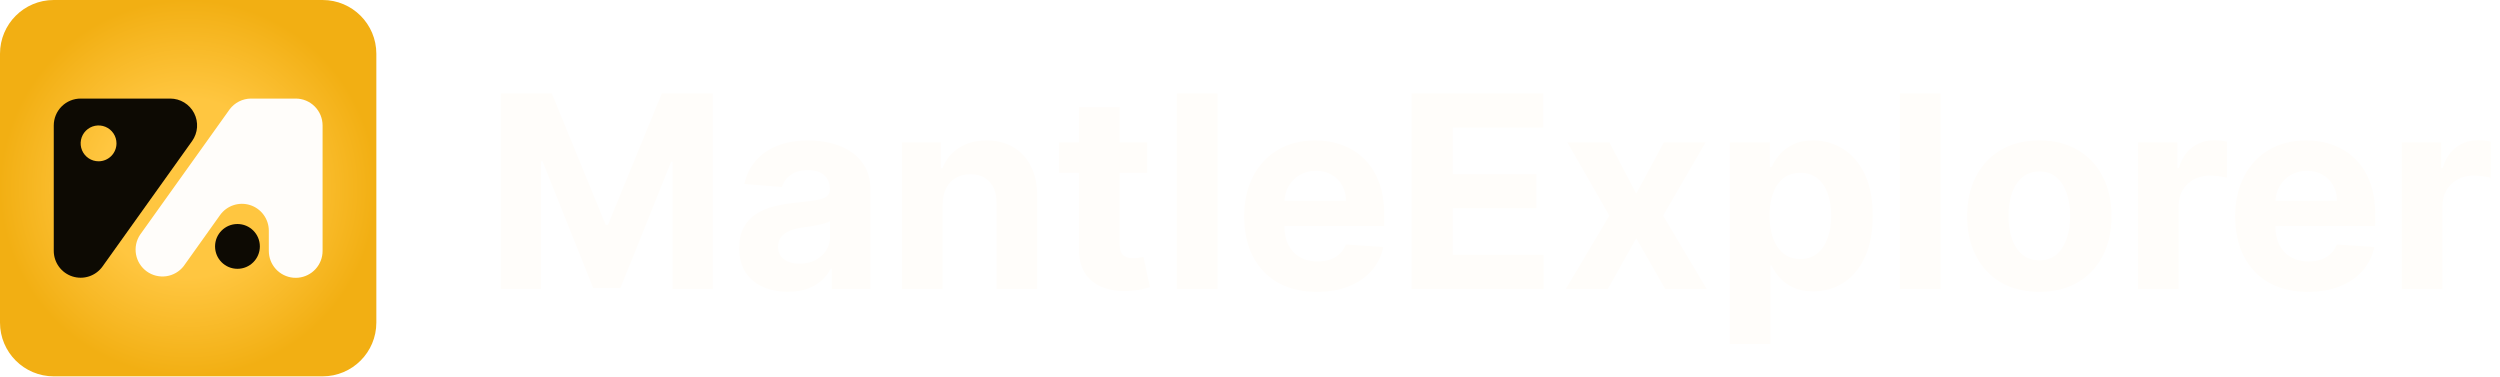
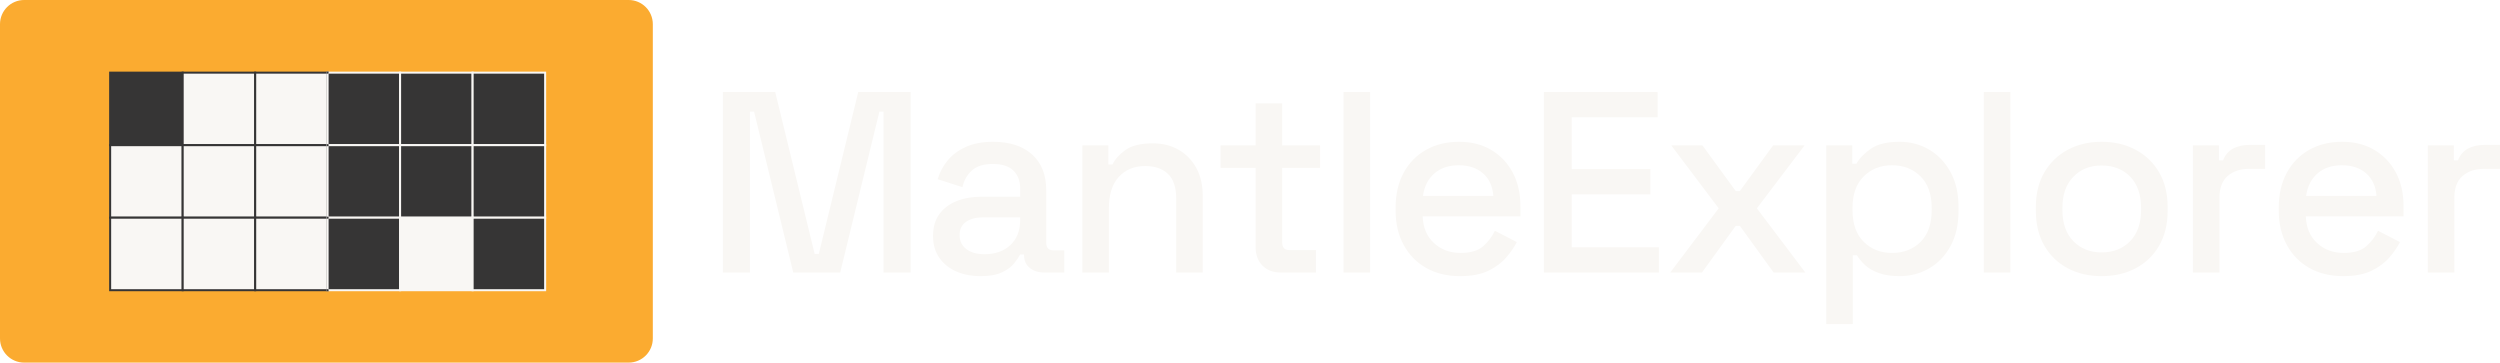
- <svg xmlns="http://www.w3.org/2000/svg" width="372" height="56" viewBox="0 0 372 56" fill="none">
-   <path d="M48 0H8C3.582 0 0 3.582 0 8V48C0 52.418 3.582 56 8 56H48C52.418 56 56 52.418 56 48V8C56 3.582 52.418 0 48 0Z" fill="url(#paint0_radial_6864_76856)" />
-   <path d="M25.333 14.667H12C10.939 14.667 9.922 15.088 9.172 15.839C8.421 16.589 8 17.606 8 18.667V37.334C8.002 38.18 8.272 39.005 8.771 39.688C9.271 40.371 9.975 40.878 10.781 41.136C11.588 41.394 12.455 41.39 13.259 41.123C14.062 40.857 14.761 40.342 15.253 39.654L28.587 20.987C29.012 20.389 29.265 19.686 29.318 18.953C29.37 18.221 29.221 17.489 28.885 16.836C28.549 16.184 28.04 15.636 27.413 15.253C26.787 14.871 26.067 14.668 25.333 14.667ZM14.667 24C14.139 24 13.624 23.844 13.185 23.551C12.747 23.258 12.405 22.841 12.203 22.354C12.001 21.867 11.948 21.331 12.051 20.813C12.154 20.296 12.408 19.821 12.781 19.448C13.154 19.075 13.629 18.821 14.146 18.718C14.664 18.615 15.2 18.668 15.687 18.87C16.174 19.072 16.591 19.414 16.884 19.852C17.177 20.291 17.333 20.806 17.333 21.334C17.333 22.041 17.052 22.719 16.552 23.219C16.052 23.719 15.374 24 14.667 24Z" fill="#0D0A03" />
-   <path d="M35.333 39.999C37.174 39.999 38.667 38.507 38.667 36.666C38.667 34.825 37.174 33.333 35.333 33.333C33.492 33.333 32 34.825 32 36.666C32 38.507 33.492 39.999 35.333 39.999Z" fill="#0D0A03" />
-   <path d="M48 18.667V37.334C48.002 38.332 47.63 39.294 46.958 40.033C46.286 40.771 45.362 41.231 44.368 41.323C43.374 41.415 42.382 41.132 41.586 40.529C40.79 39.927 40.248 39.048 40.067 38.067C40.024 37.825 40.002 37.58 40 37.334V34.294C39.993 33.449 39.719 32.629 39.217 31.95C38.715 31.271 38.011 30.768 37.206 30.513C36.401 30.259 35.536 30.266 34.735 30.533C33.934 30.8 33.238 31.314 32.747 32L30.667 34.92L27.32 39.614C26.682 40.425 25.754 40.959 24.732 41.102C23.709 41.246 22.671 40.988 21.834 40.384C20.997 39.779 20.426 38.874 20.241 37.859C20.055 36.843 20.27 35.795 20.84 34.934L34.173 16.267C34.542 15.776 35.019 15.376 35.566 15.098C36.114 14.821 36.719 14.673 37.333 14.667H44C45.061 14.667 46.078 15.088 46.828 15.839C47.578 16.589 48 17.606 48 18.667Z" fill="#FFFDFA" />
-   <path d="M74.528 13.909H82.114L90.125 33.455H90.466L98.477 13.909H106.062V43H100.097V24.065H99.855L92.327 42.858H88.264L80.736 23.994H80.494V43H74.528V13.909ZM117.238 43.412C115.846 43.412 114.605 43.17 113.516 42.688C112.427 42.195 111.566 41.471 110.931 40.514C110.306 39.548 109.994 38.346 109.994 36.906C109.994 35.694 110.216 34.676 110.661 33.852C111.106 33.028 111.712 32.365 112.479 31.864C113.246 31.362 114.118 30.983 115.093 30.727C116.078 30.472 117.11 30.292 118.19 30.188C119.459 30.055 120.481 29.932 121.258 29.818C122.034 29.695 122.598 29.515 122.948 29.278C123.299 29.042 123.474 28.691 123.474 28.227V28.142C123.474 27.242 123.19 26.546 122.621 26.054C122.063 25.562 121.267 25.315 120.235 25.315C119.146 25.315 118.28 25.557 117.636 26.04C116.992 26.513 116.566 27.11 116.357 27.829L110.761 27.375C111.045 26.049 111.603 24.903 112.437 23.938C113.27 22.962 114.345 22.214 115.661 21.693C116.987 21.163 118.521 20.898 120.263 20.898C121.476 20.898 122.636 21.04 123.744 21.324C124.861 21.608 125.851 22.048 126.712 22.645C127.584 23.241 128.27 24.009 128.772 24.946C129.274 25.874 129.525 26.987 129.525 28.284V43H123.786V39.974H123.616C123.265 40.656 122.797 41.258 122.21 41.778C121.622 42.29 120.917 42.692 120.093 42.986C119.269 43.27 118.317 43.412 117.238 43.412ZM118.971 39.236C119.861 39.236 120.647 39.061 121.329 38.71C122.011 38.35 122.546 37.867 122.934 37.261C123.322 36.655 123.516 35.969 123.516 35.202V32.886C123.327 33.01 123.067 33.123 122.735 33.227C122.413 33.322 122.049 33.412 121.641 33.497C121.234 33.573 120.827 33.644 120.42 33.71C120.013 33.767 119.643 33.819 119.312 33.867C118.602 33.971 117.981 34.136 117.451 34.364C116.921 34.591 116.509 34.899 116.215 35.287C115.922 35.666 115.775 36.139 115.775 36.707C115.775 37.531 116.073 38.161 116.67 38.597C117.276 39.023 118.043 39.236 118.971 39.236ZM140.271 30.386V43H134.219V21.182H139.987V25.031H140.242C140.725 23.762 141.535 22.759 142.671 22.02C143.808 21.272 145.185 20.898 146.805 20.898C148.32 20.898 149.641 21.229 150.768 21.892C151.895 22.555 152.771 23.502 153.396 24.733C154.021 25.954 154.333 27.413 154.333 29.108V43H148.282V30.188C148.291 28.852 147.951 27.811 147.259 27.062C146.568 26.305 145.616 25.926 144.404 25.926C143.59 25.926 142.87 26.101 142.245 26.452C141.629 26.802 141.147 27.313 140.796 27.986C140.455 28.649 140.28 29.449 140.271 30.386ZM170.707 21.182V25.727H157.568V21.182H170.707ZM160.551 15.954H166.602V36.295C166.602 36.854 166.688 37.29 166.858 37.602C167.028 37.905 167.265 38.118 167.568 38.242C167.881 38.365 168.241 38.426 168.648 38.426C168.932 38.426 169.216 38.403 169.5 38.355C169.784 38.298 170.002 38.256 170.153 38.227L171.105 42.73C170.802 42.825 170.376 42.934 169.827 43.057C169.277 43.189 168.61 43.27 167.824 43.298C166.366 43.355 165.087 43.161 163.989 42.716C162.9 42.271 162.052 41.58 161.446 40.642C160.84 39.705 160.542 38.521 160.551 37.091V15.954ZM181.169 13.909V43H175.118V13.909H181.169ZM195.96 43.426C193.715 43.426 191.783 42.972 190.164 42.062C188.554 41.144 187.314 39.847 186.442 38.17C185.571 36.485 185.136 34.492 185.136 32.19C185.136 29.946 185.571 27.976 186.442 26.281C187.314 24.586 188.54 23.265 190.121 22.318C191.712 21.371 193.578 20.898 195.718 20.898C197.157 20.898 198.497 21.13 199.738 21.594C200.988 22.048 202.077 22.735 203.005 23.653C203.942 24.572 204.672 25.727 205.192 27.119C205.713 28.502 205.974 30.121 205.974 31.977V33.639H187.55V29.889H200.278C200.278 29.018 200.088 28.246 199.71 27.574C199.331 26.901 198.805 26.376 198.133 25.997C197.47 25.609 196.698 25.415 195.817 25.415C194.899 25.415 194.085 25.628 193.374 26.054C192.674 26.471 192.124 27.034 191.727 27.744C191.329 28.445 191.125 29.226 191.116 30.088V33.653C191.116 34.733 191.315 35.666 191.712 36.452C192.12 37.238 192.692 37.844 193.431 38.27C194.17 38.696 195.046 38.909 196.059 38.909C196.731 38.909 197.347 38.814 197.906 38.625C198.464 38.436 198.942 38.151 199.34 37.773C199.738 37.394 200.041 36.93 200.249 36.381L205.846 36.75C205.562 38.095 204.979 39.269 204.099 40.273C203.228 41.267 202.101 42.044 200.718 42.602C199.345 43.151 197.759 43.426 195.96 43.426ZM210.036 43V13.909H229.638V18.98H216.187V25.912H228.63V30.983H216.187V37.929H229.695V43H210.036ZM239.472 21.182L243.477 28.81L247.582 21.182H253.79L247.469 32.091L253.96 43H247.781L243.477 35.457L239.244 43H232.994L239.472 32.091L233.222 21.182H239.472ZM257.384 51.182V21.182H263.349V24.847H263.619C263.884 24.259 264.268 23.663 264.77 23.057C265.281 22.441 265.944 21.93 266.759 21.523C267.582 21.106 268.605 20.898 269.827 20.898C271.418 20.898 272.885 21.314 274.23 22.148C275.575 22.972 276.65 24.217 277.455 25.884C278.259 27.541 278.662 29.619 278.662 32.119C278.662 34.553 278.269 36.608 277.483 38.284C276.706 39.951 275.646 41.215 274.301 42.077C272.966 42.929 271.47 43.355 269.812 43.355C268.638 43.355 267.639 43.161 266.815 42.773C266.001 42.385 265.333 41.897 264.812 41.31C264.292 40.713 263.894 40.112 263.619 39.506H263.435V51.182H257.384ZM263.307 32.091C263.307 33.388 263.487 34.52 263.847 35.486C264.206 36.452 264.727 37.205 265.409 37.744C266.091 38.275 266.92 38.54 267.895 38.54C268.88 38.54 269.713 38.27 270.395 37.73C271.077 37.181 271.593 36.423 271.943 35.457C272.303 34.482 272.483 33.36 272.483 32.091C272.483 30.831 272.308 29.724 271.957 28.767C271.607 27.811 271.091 27.062 270.409 26.523C269.727 25.983 268.889 25.713 267.895 25.713C266.91 25.713 266.077 25.974 265.395 26.494C264.723 27.015 264.206 27.754 263.847 28.71C263.487 29.667 263.307 30.794 263.307 32.091ZM288.747 13.909V43H282.696V13.909H288.747ZM303.452 43.426C301.246 43.426 299.338 42.957 297.728 42.02C296.128 41.073 294.892 39.757 294.021 38.071C293.149 36.376 292.714 34.411 292.714 32.176C292.714 29.922 293.149 27.953 294.021 26.267C294.892 24.572 296.128 23.256 297.728 22.318C299.338 21.371 301.246 20.898 303.452 20.898C305.659 20.898 307.562 21.371 309.163 22.318C310.772 23.256 312.013 24.572 312.884 26.267C313.755 27.953 314.191 29.922 314.191 32.176C314.191 34.411 313.755 36.376 312.884 38.071C312.013 39.757 310.772 41.073 309.163 42.02C307.562 42.957 305.659 43.426 303.452 43.426ZM303.481 38.739C304.485 38.739 305.323 38.455 305.995 37.886C306.667 37.309 307.174 36.523 307.515 35.528C307.865 34.534 308.04 33.403 308.04 32.133C308.04 30.865 307.865 29.733 307.515 28.739C307.174 27.744 306.667 26.958 305.995 26.381C305.323 25.803 304.485 25.514 303.481 25.514C302.468 25.514 301.615 25.803 300.924 26.381C300.242 26.958 299.726 27.744 299.376 28.739C299.035 29.733 298.864 30.865 298.864 32.133C298.864 33.403 299.035 34.534 299.376 35.528C299.726 36.523 300.242 37.309 300.924 37.886C301.615 38.455 302.468 38.739 303.481 38.739ZM318.126 43V21.182H323.992V24.989H324.219C324.617 23.634 325.285 22.612 326.222 21.921C327.16 21.22 328.239 20.869 329.461 20.869C329.764 20.869 330.091 20.888 330.441 20.926C330.791 20.964 331.099 21.016 331.364 21.082V26.452C331.08 26.366 330.687 26.291 330.185 26.224C329.683 26.158 329.224 26.125 328.808 26.125C327.917 26.125 327.122 26.319 326.421 26.707C325.73 27.086 325.181 27.616 324.773 28.298C324.376 28.98 324.177 29.766 324.177 30.656V43H318.126ZM343.42 43.426C341.176 43.426 339.244 42.972 337.625 42.062C336.015 41.144 334.775 39.847 333.903 38.17C333.032 36.485 332.597 34.492 332.597 32.19C332.597 29.946 333.032 27.976 333.903 26.281C334.775 24.586 336.001 23.265 337.582 22.318C339.173 21.371 341.039 20.898 343.179 20.898C344.618 20.898 345.958 21.13 347.199 21.594C348.449 22.048 349.538 22.735 350.466 23.653C351.403 24.572 352.133 25.727 352.653 27.119C353.174 28.502 353.435 30.121 353.435 31.977V33.639H335.011V29.889H347.739C347.739 29.018 347.549 28.246 347.17 27.574C346.792 26.901 346.266 26.376 345.594 25.997C344.931 25.609 344.159 25.415 343.278 25.415C342.36 25.415 341.545 25.628 340.835 26.054C340.134 26.471 339.585 27.034 339.188 27.744C338.79 28.445 338.586 29.226 338.577 30.088V33.653C338.577 34.733 338.776 35.666 339.173 36.452C339.58 37.238 340.153 37.844 340.892 38.27C341.631 38.696 342.507 38.909 343.52 38.909C344.192 38.909 344.808 38.814 345.366 38.625C345.925 38.436 346.403 38.151 346.801 37.773C347.199 37.394 347.502 36.93 347.71 36.381L353.307 36.75C353.023 38.095 352.44 39.269 351.56 40.273C350.688 41.267 349.562 42.044 348.179 42.602C346.806 43.151 345.22 43.426 343.42 43.426ZM357.384 43V21.182H363.25V24.989H363.477C363.875 23.634 364.543 22.612 365.48 21.921C366.418 21.22 367.497 20.869 368.719 20.869C369.022 20.869 369.348 20.888 369.699 20.926C370.049 20.964 370.357 21.016 370.622 21.082V26.452C370.338 26.366 369.945 26.291 369.443 26.224C368.941 26.158 368.482 26.125 368.065 26.125C367.175 26.125 366.38 26.319 365.679 26.707C364.988 27.086 364.438 27.616 364.031 28.298C363.634 28.98 363.435 29.766 363.435 30.656V43H357.384Z" fill="#FFFDFA" />
+ <svg xmlns="http://www.w3.org/2000/svg" id="Layer_2" viewBox="0 0 6205.01 900">
  <defs>
-     <radialGradient id="paint0_radial_6864_76856" cx="0" cy="0" r="1" gradientUnits="userSpaceOnUse" gradientTransform="translate(28 28) scale(28 28)">
-       <stop offset="0.474" stop-color="#FFC640" />
-       <stop offset="1" stop-color="#F2AF13" />
-     </radialGradient>
+     <style>.cls-1{fill:#f9f7f4;}.cls-2{fill:#363535;}.cls-3{fill:#fbab30;}</style>
  </defs>
+   <g id="Layer_1-2">
+     <g id="Layer_1-2">
+       <rect class="cls-3" width="1620.3" height="900" rx="60" ry="60" />
+       <rect class="cls-2" x="273.4" y="180.3" width="180" height="180" />
+       <path class="cls-2" d="M455.9,362.8h-185v-185h185v185ZM275.9,357.8h175v-175h-175v175Z" />
+       <rect class="cls-1" x="453.4" y="180.3" width="180" height="180" />
+       <path class="cls-2" d="M635.9,362.8h-185v-185h185v185ZM455.9,357.8h175v-175h-175v175h0Z" />
+       <rect class="cls-1" x="633.4" y="180.3" width="180" height="180" />
+       <path class="cls-2" d="M815.9,362.8h-185v-185h185v185ZM635.9,357.8h175v-175h-175v175Z" />
+       <rect class="cls-1" x="273.4" y="360.3" width="180" height="180" />
+       <path class="cls-2" d="M455.9,542.8h-185v-185h185v185ZM275.9,537.8h175v-175h-175v175Z" />
+       <rect class="cls-1" x="453.4" y="360.3" width="180" height="180" />
+       <path class="cls-2" d="M635.9,542.8h-185v-185h185v185ZM455.9,537.8h175v-175h-175v175h0Z" />
+       <rect class="cls-1" x="633.4" y="360.3" width="180" height="180" />
+       <path class="cls-2" d="M815.9,542.8h-185v-185h185v185ZM635.9,537.8h175v-175h-175v175Z" />
+       <rect class="cls-1" x="273.4" y="540.3" width="180" height="180" />
+       <path class="cls-2" d="M455.9,722.8h-185v-185h185v185ZM275.9,717.8h175v-175h-175v175Z" />
+       <rect class="cls-1" x="453.4" y="540.3" width="180" height="180" />
+       <path class="cls-2" d="M635.9,722.8h-185v-185h185v185ZM455.9,717.8h175v-175h-175v175h0Z" />
+       <rect class="cls-1" x="633.4" y="540.3" width="180" height="180" />
+       <path class="cls-2" d="M815.9,722.8h-185v-185h185v185ZM635.9,717.8h175v-175h-175v175Z" />
+       <rect class="cls-2" x="813.05" y="180.3" width="180" height="180" />
+       <path class="cls-1" d="M995.55,362.8h-185v-185h185v185ZM815.55,357.8h175v-175h-175v175Z" />
+       <rect class="cls-2" x="993.05" y="180.3" width="180" height="180" />
+       <path class="cls-1" d="M1175.55,362.8h-185v-185h185v185ZM995.55,357.8h175v-175h-175v175h0Z" />
+       <rect class="cls-2" x="1173.05" y="180.3" width="180" height="180" />
+       <path class="cls-1" d="M1355.55,362.8h-185v-185h185v185ZM1175.55,357.8h175v-175h-175v175h0Z" />
+       <rect class="cls-2" x="813.05" y="360.3" width="180" height="180" />
+       <path class="cls-1" d="M995.55,542.8h-185v-185h185v185ZM815.55,537.8h175v-175h-175v175Z" />
+       <rect class="cls-2" x="993.05" y="360.3" width="180" height="180" />
+       <path class="cls-1" d="M1175.55,542.8h-185v-185h185v185ZM995.55,537.8h175v-175h-175v175h0Z" />
+       <rect class="cls-2" x="1173.05" y="360.3" width="180" height="180" />
+       <path class="cls-1" d="M1355.55,542.8h-185v-185h185v185ZM1175.55,537.8h175v-175h-175v175h0Z" />
+       <rect class="cls-2" x="813.05" y="540.3" width="180" height="180" />
+       <path class="cls-1" d="M995.55,722.8h-185v-185h185v185ZM815.55,717.8h175v-175h-175v175Z" />
+       <rect class="cls-1" x="993.05" y="540.3" width="180" height="180" />
+       <path class="cls-1" d="M1175.55,722.8h-185v-185h185v185ZM995.55,717.8h175v-175h-175v175h0Z" />
+       <rect class="cls-2" x="1173.05" y="540.3" width="180" height="180" />
+       <path class="cls-1" d="M1355.55,722.8h-185v-185h185v185ZM1175.55,717.8h175v-175h-175v175h0Z" />
+       <rect class="cls-2" x="810.5" y="717.8" width="5" height="5" />
+       <rect class="cls-2" x="810.5" y="537.8" width="5" height="5" />
+       <rect class="cls-2" x="810.5" y="357.8" width="5" height="5" />
+       <rect class="cls-2" x="810.5" y="177.8" width="5" height="5" />
+       <path class="cls-1" d="M1794.18,676.41V228.41h129.92l97.92,401.92h10.24l97.92-401.92h129.92v448h-67.2v-399.36h-10.24l-97.28,399.36h-116.48l-97.28-399.36h-10.24v399.36h-67.2Z" />
+       <path class="cls-1" d="M2434.18,685.37c-22.62,0-42.78-3.84-60.48-11.52-17.71-7.68-31.79-18.98-42.24-33.92-10.46-14.93-15.68-33.06-15.68-54.4s5.22-39.78,15.68-54.08c10.45-14.29,24.74-25.06,42.88-32.32,18.13-7.25,38.72-10.88,61.76-10.88h96v-20.48c0-18.34-5.55-33.06-16.64-44.16-11.1-11.09-28.16-16.64-51.2-16.64s-39.9,5.34-51.84,16c-11.95,10.67-19.84,24.54-23.68,41.6l-61.44-19.84c5.12-17.06,13.33-32.53,24.64-46.4,11.3-13.86,26.34-25.06,45.12-33.6,18.77-8.53,41.38-12.8,67.84-12.8,40.96,0,73.17,10.46,96.64,31.36,23.46,20.91,35.2,50.56,35.2,88.96v129.92c0,12.8,5.97,19.2,17.92,19.2h26.88v55.04h-49.28c-14.94,0-27.1-3.84-36.48-11.52-9.39-7.68-14.08-18.13-14.08-31.36v-1.92h-9.6c-3.42,6.4-8.54,13.87-15.36,22.4-6.83,8.54-16.86,15.9-30.08,22.08-13.23,6.18-30.72,9.28-52.48,9.28h0ZM2443.78,630.96c26.45,0,47.78-7.57,64-22.72,16.21-15.14,24.32-35.94,24.32-62.4v-6.4h-92.16c-17.5,0-31.58,3.74-42.24,11.2-10.67,7.47-16,18.46-16,32.96s5.54,26.03,16.64,34.56c11.09,8.54,26.24,12.8,45.44,12.8Z" />
+       <path class="cls-1" d="M2686.34,676.41v-315.52h64.64v47.36h10.24c5.97-12.8,16.64-24.74,32-35.84,15.36-11.09,38.18-16.64,68.48-16.64,23.89,0,45.12,5.34,63.68,16,18.56,10.67,33.17,25.71,43.84,45.12,10.66,19.42,16,42.78,16,70.08v189.44h-65.92v-184.32c0-27.3-6.83-47.46-20.48-60.48-13.66-13.01-32.43-19.52-56.32-19.52-27.31,0-49.18,8.96-65.6,26.88-16.43,17.92-24.64,43.95-24.64,78.08v159.36h-65.92Z" />
+       <path class="cls-1" d="M3179.13,676.41c-19.2,0-34.46-5.76-45.76-17.28-11.31-11.52-16.96-26.88-16.96-46.08v-196.48h-87.04v-55.68h87.04v-104.32h65.92v104.32h94.08v55.68h-94.08v184.96c0,12.8,5.97,19.2,17.92,19.2h65.92v55.68h-87.04,0Z" />
+       <path class="cls-1" d="M3334.65,676.41V228.41h65.92v448h-65.92Z" />
+       <path class="cls-1" d="M3623.92,685.37c-32,0-59.95-6.72-83.84-20.16-23.9-13.44-42.56-32.42-56-56.96-13.44-24.53-20.16-53.01-20.16-85.44v-7.68c0-32.85,6.61-61.54,19.84-86.08,13.22-24.53,31.68-43.52,55.36-56.96,23.68-13.44,51.09-20.16,82.24-20.16s56.85,6.72,79.68,20.16c22.82,13.44,40.64,32.11,53.44,56,12.8,23.9,19.2,51.84,19.2,83.84v24.96h-242.56c.85,27.74,10.13,49.82,27.84,66.24,17.7,16.43,39.78,24.64,66.24,24.64,24.74,0,43.41-5.54,56-16.64,12.58-11.09,22.29-23.89,29.12-38.4l54.4,28.16c-5.98,11.95-14.62,24.54-25.92,37.76-11.31,13.23-26.14,24.32-44.48,33.28-18.35,8.96-41.82,13.44-70.4,13.44h0ZM3531.76,486.33h174.72c-1.71-23.89-10.24-42.56-25.6-56s-35.42-20.16-60.16-20.16-44.91,6.72-60.48,20.16c-15.58,13.44-25.07,32.11-28.48,56Z" />
+       <path class="cls-1" d="M3831.92,676.41V228.41h282.24v62.72h-213.12v128.64h195.2v62.72h-195.2v131.2h216.32v62.72h-285.44Z" />
+       <path class="cls-1" d="M4145.52,676.41l120.32-159.36-117.76-156.16h77.44l82.56,113.28h10.24l82.56-113.28h78.08l-118.4,156.16,120.32,159.36h-78.72l-83.84-115.84h-10.24l-83.84,115.84h-78.72Z" />
+       <path class="cls-1" d="M4532.71,804.41v-443.52h64.64v45.44h10.24c8.1-14.08,20.37-26.66,36.8-37.76,16.42-11.09,40-16.64,70.72-16.64,26.45,0,50.66,6.4,72.64,19.2,21.97,12.8,39.68,31.26,53.12,55.36,13.44,24.11,20.16,53.23,20.16,87.36v9.6c0,34.14-6.62,63.26-19.84,87.36-13.23,24.11-30.94,42.56-53.12,55.36-22.19,12.8-46.51,19.2-72.96,19.2-20.48,0-37.76-2.56-51.84-7.68s-25.39-11.62-33.92-19.52c-8.54-7.89-15.36-16.1-20.48-24.64h-10.24v170.88h-65.92ZM4695.91,627.77c29.01,0,52.69-9.17,71.04-27.52,18.34-18.34,27.52-44.58,27.52-78.72v-5.76c0-33.7-9.28-59.73-27.84-78.08-18.56-18.34-42.14-27.52-70.72-27.52s-51.52,9.18-70.08,27.52c-18.56,18.35-27.84,44.38-27.84,78.08v5.76c0,34.14,9.28,60.38,27.84,78.72,18.56,18.35,41.92,27.52,70.08,27.52Z" />
+       <path class="cls-1" d="M4923.74,676.41V228.41h65.92v448h-65.92Z" />
+       <path class="cls-1" d="M5216.22,685.37c-31.58,0-59.63-6.51-84.16-19.52-24.54-13.01-43.84-31.68-57.92-56s-21.12-53.12-21.12-86.4v-9.6c0-33.28,7.04-61.97,21.12-86.08,14.08-24.1,33.38-42.77,57.92-56,24.53-13.22,52.58-19.84,84.16-19.84s59.73,6.62,84.48,19.84c24.74,13.23,44.16,31.9,58.24,56,14.08,24.11,21.12,52.8,21.12,86.08v9.6c0,33.28-7.04,62.08-21.12,86.4s-33.5,42.99-58.24,56c-24.75,13.01-52.91,19.52-84.48,19.52ZM5216.22,626.49c29.01,0,52.58-9.28,70.72-27.84,18.13-18.56,27.2-44.26,27.2-77.12v-5.76c0-32.85-8.96-58.56-26.88-77.12s-41.6-27.84-71.04-27.84-51.95,9.28-70.08,27.84c-18.14,18.56-27.2,44.27-27.2,77.12v5.76c0,32.86,9.06,58.56,27.2,77.12,18.13,18.56,41.49,27.84,70.08,27.84h0Z" />
+       <path class="cls-1" d="M5442.78,676.41v-315.52h64.64v37.12h10.24c5.12-13.22,13.33-22.93,24.64-29.12,11.3-6.18,25.28-9.28,41.92-9.28h37.76v59.52h-40.32c-21.34,0-38.83,5.87-52.48,17.6-13.66,11.74-20.48,29.76-20.48,54.08v185.6h-65.92Z" />
+       <path class="cls-1" d="M5815.89,685.37c-32,0-59.95-6.72-83.84-20.16-23.9-13.44-42.56-32.42-56-56.96-13.44-24.53-20.16-53.01-20.16-85.44v-7.68c0-32.85,6.61-61.54,19.84-86.08,13.22-24.53,31.68-43.52,55.36-56.96,23.68-13.44,51.09-20.16,82.24-20.16s56.85,6.72,79.68,20.16c22.82,13.44,40.64,32.11,53.44,56,12.8,23.9,19.2,51.84,19.2,83.84v24.96h-242.56c.85,27.74,10.13,49.82,27.84,66.24,17.7,16.43,39.78,24.64,66.24,24.64,24.74,0,43.41-5.54,56-16.64,12.58-11.09,22.29-23.89,29.12-38.4l54.4,28.16c-5.98,11.95-14.62,24.54-25.92,37.76-11.31,13.23-26.14,24.32-44.48,33.28-18.35,8.96-41.82,13.44-70.4,13.44h0ZM5723.73,486.33h174.72c-1.71-23.89-10.24-42.56-25.6-56s-35.42-20.16-60.16-20.16-44.91,6.72-60.48,20.16c-15.58,13.44-25.07,32.11-28.48,56Z" />
+       <path class="cls-1" d="M6025.81,676.41v-315.52h64.64v37.12h10.24c5.12-13.22,13.33-22.93,24.64-29.12,11.3-6.18,25.28-9.28,41.92-9.28h37.76v59.52h-40.32c-21.34,0-38.83,5.87-52.48,17.6-13.66,11.74-20.48,29.76-20.48,54.08v185.6h-65.92Z" />
+     </g>
+   </g>
</svg>
